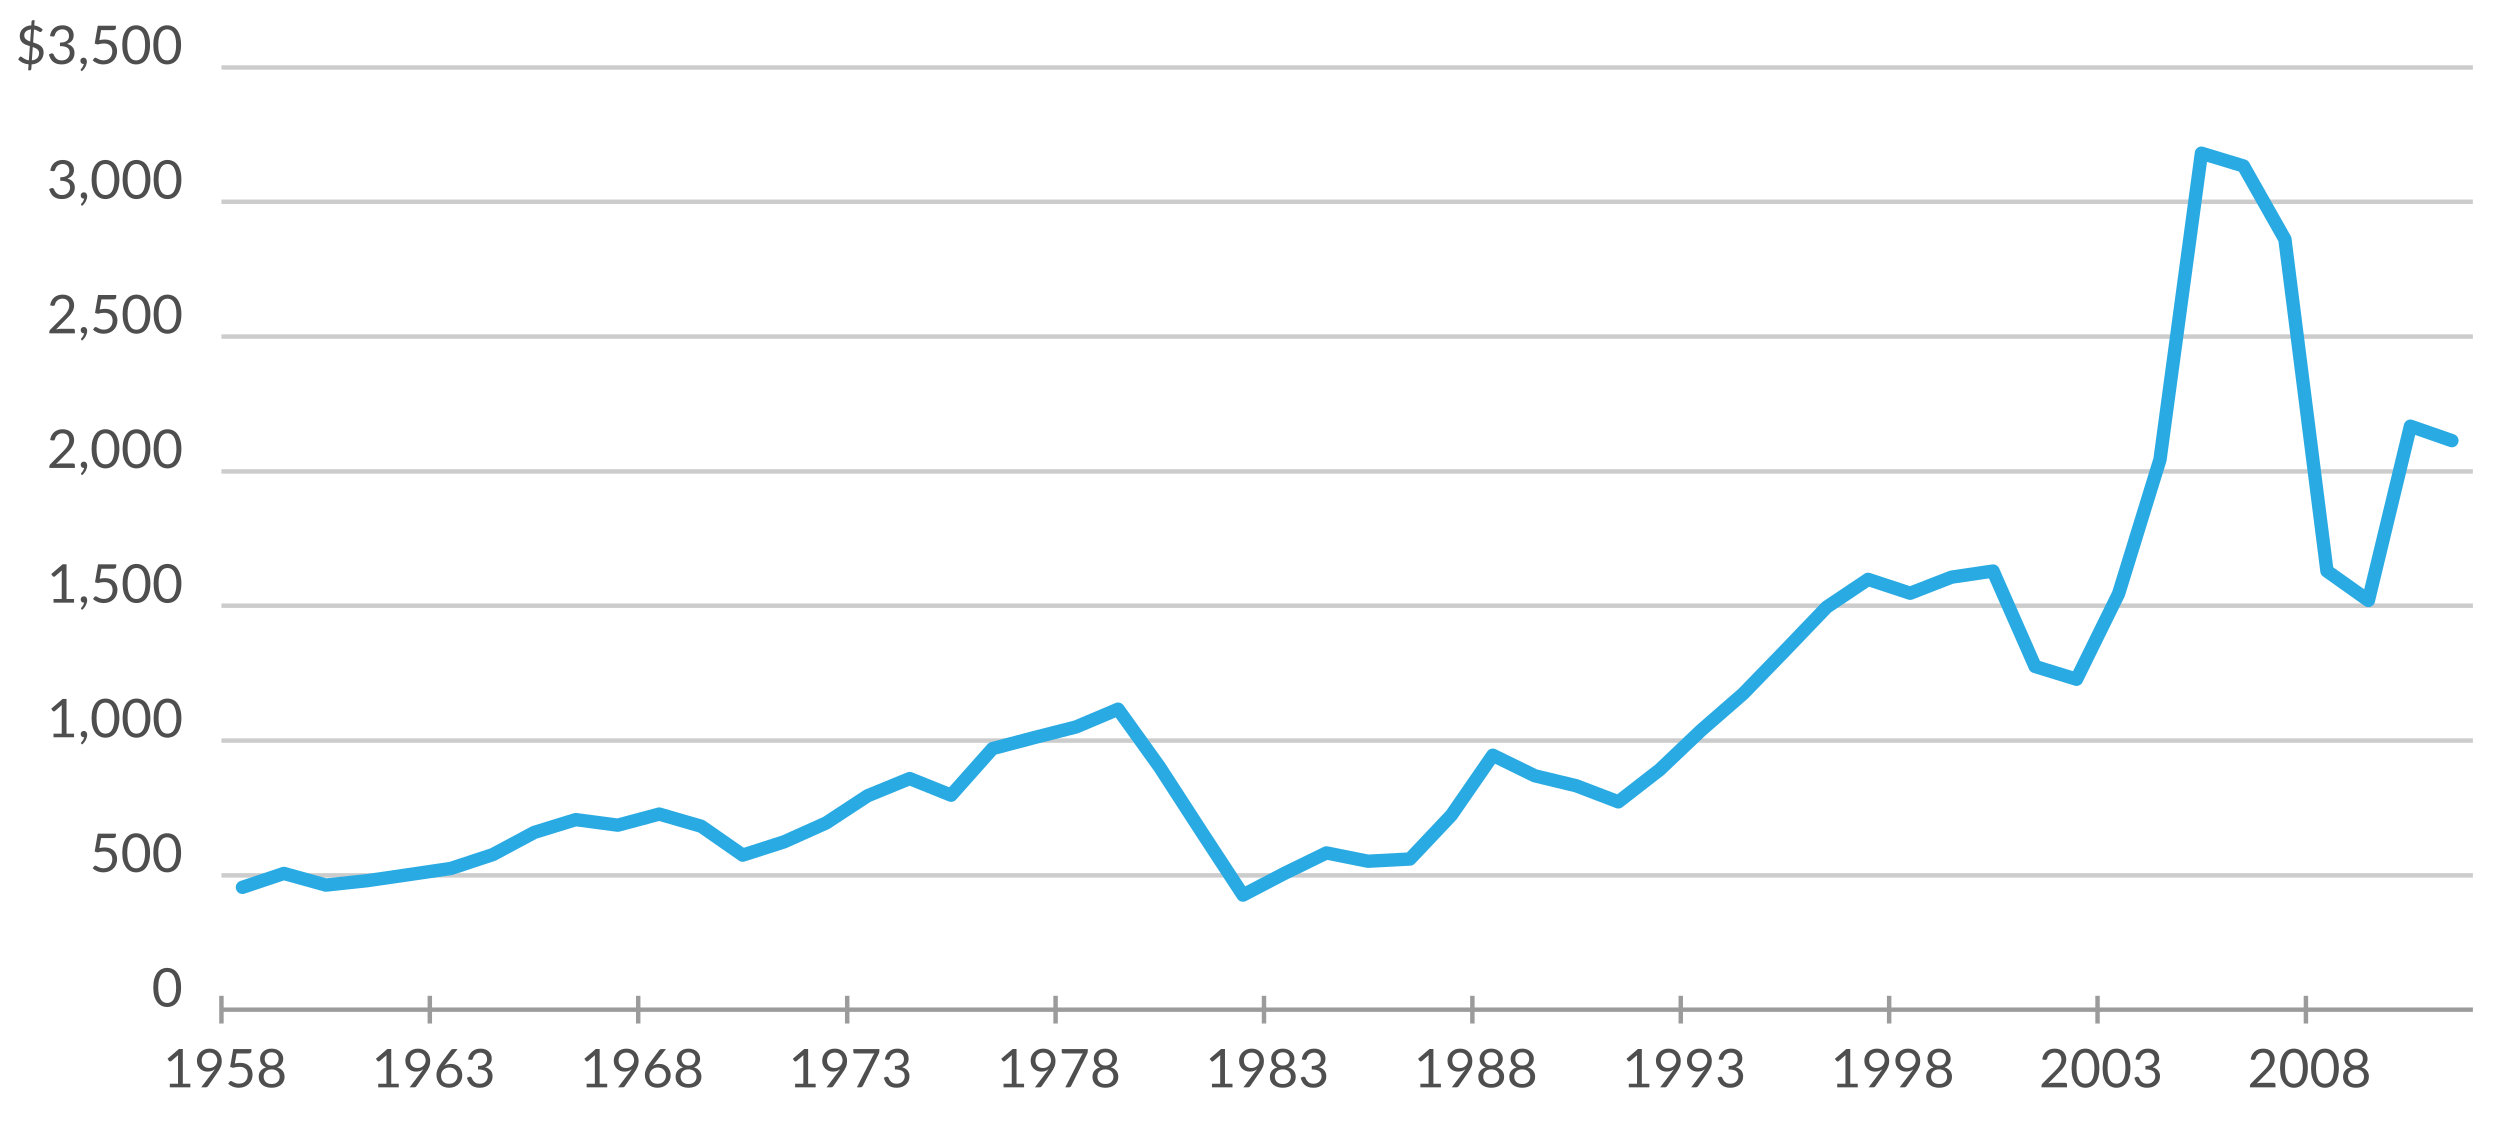
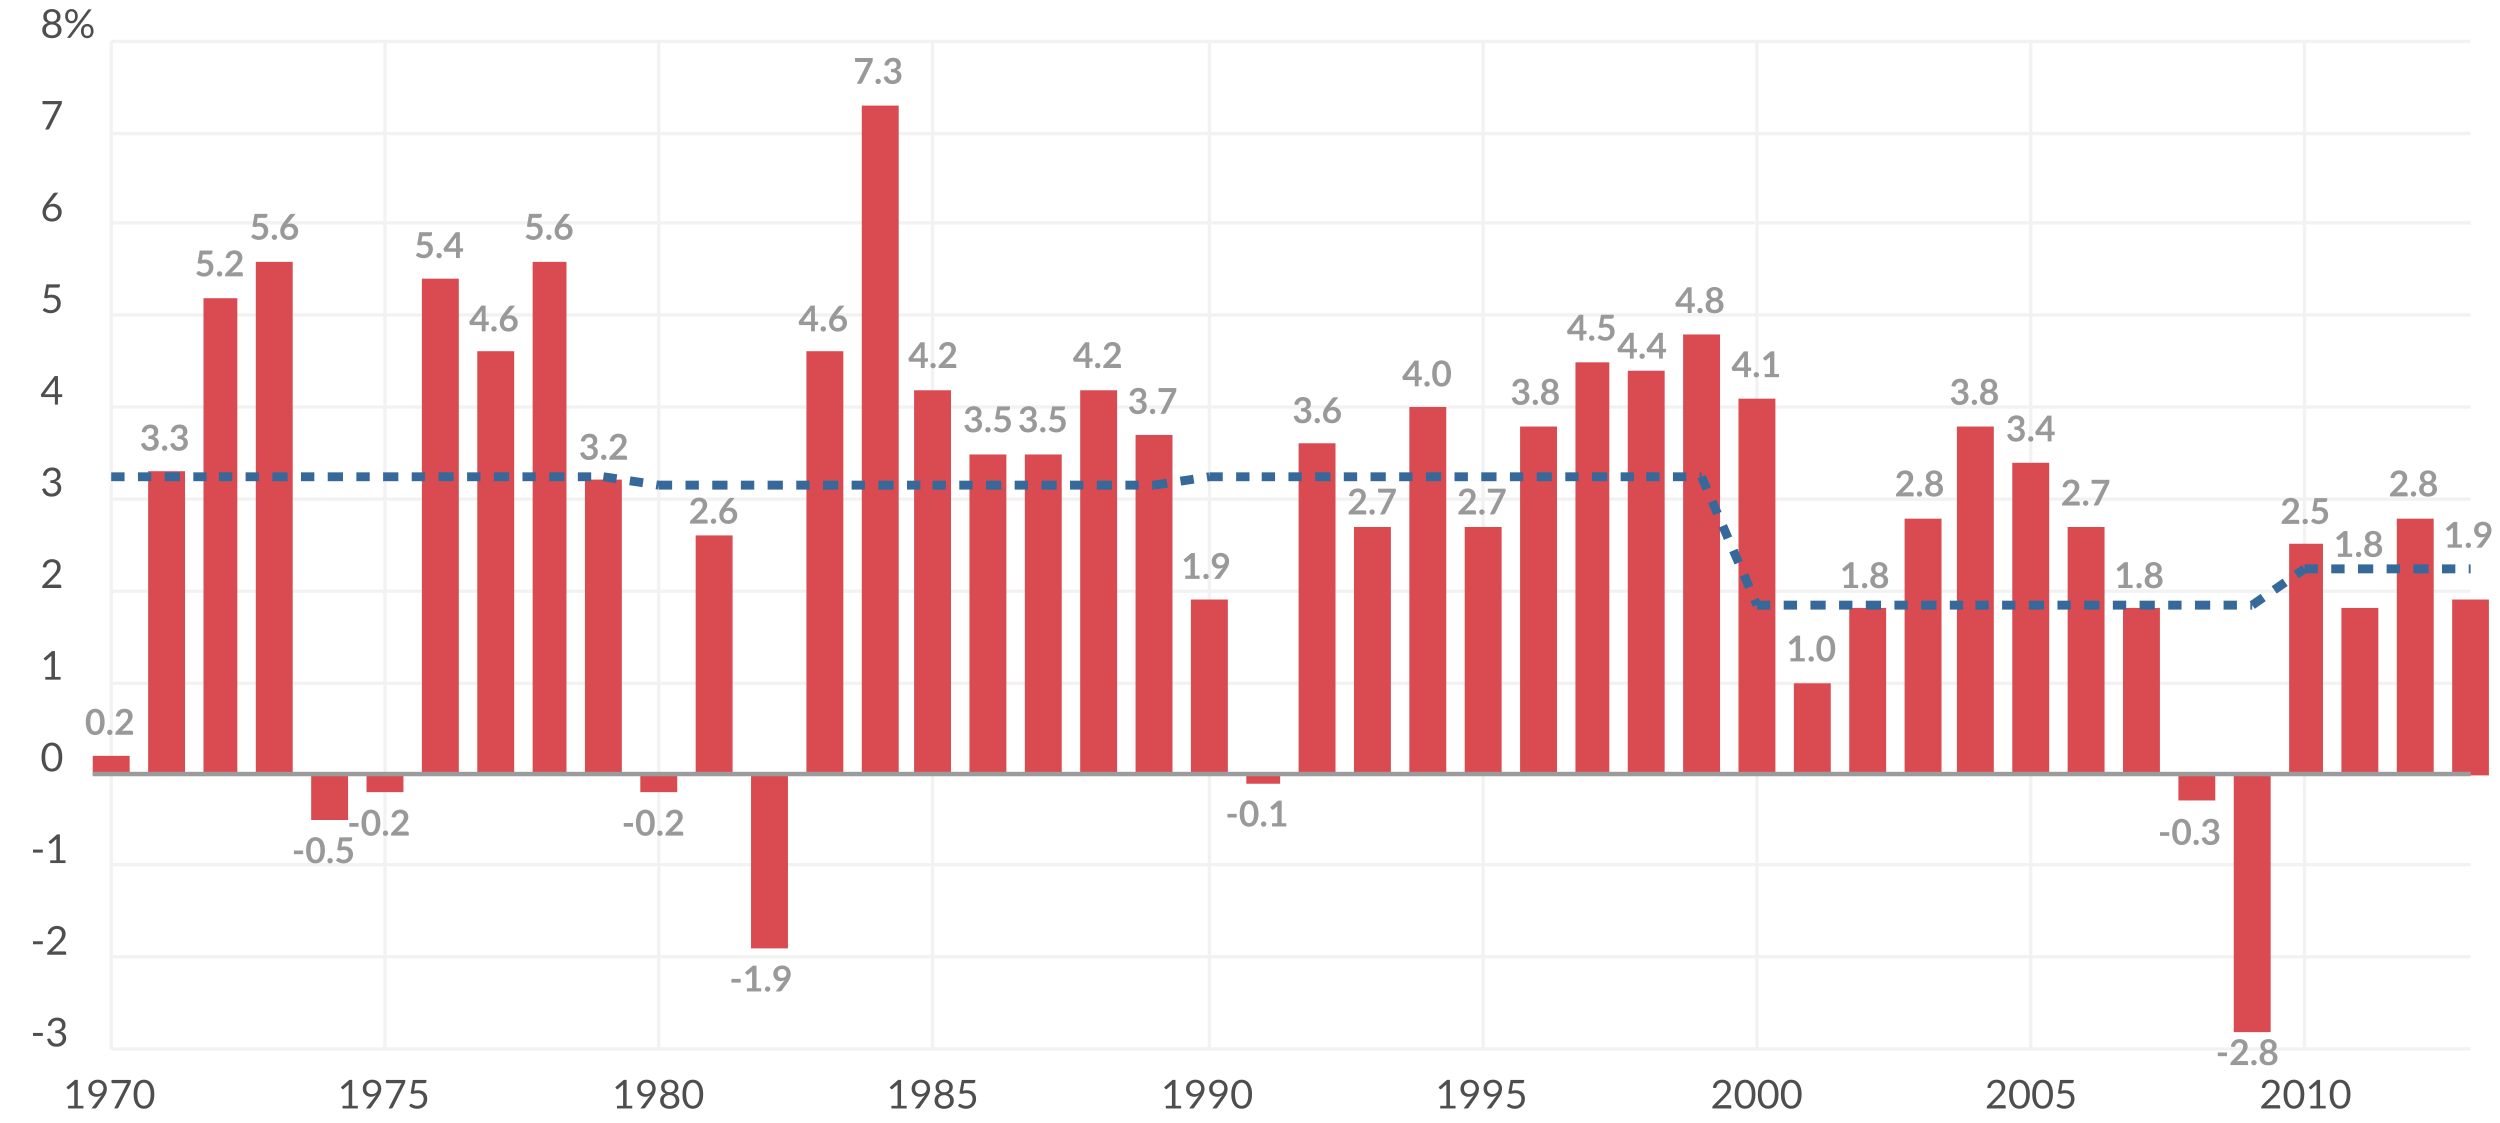
<svg xmlns="http://www.w3.org/2000/svg" width="561" height="252" viewBox="0 0 561 252">
  <style>text, tspan { font-family: 'Lato'; } .heavy { font-weight: 700; }</style>
-   <path stroke="#CDCCCC" stroke-linejoin="round" stroke-miterlimit="10" d="M49.69 196.437h505.224M49.69 166.18h505.224M49.69 135.92h505.224M49.69 105.79h505.224M49.69 75.53h505.224M49.69 45.275h505.224M49.69 15.14h505.224" fill="none" />
-   <path stroke="#9B9B9B" stroke-linejoin="round" stroke-miterlimit="10" fill="none" d="M49.69 226.57h505.224M49.69 223.458v6.226m46.762-6.226v6.226m46.762-6.226v6.226m46.9-6.226v6.226m46.76-6.226v6.226m46.764-6.226v6.226m46.762-6.226v6.226m46.763-6.226v6.226m46.762-6.226v6.226m46.763-6.226v6.226m46.76-6.226v6.226" />
-   <path stroke="#29AAE2" stroke-width="3" stroke-linecap="round" stroke-linejoin="round" stroke-miterlimit="10" fill="none" d="M54.407 199.114L63.704 196l9.435 2.615 9.297-.995 9.434-1.37 9.3-1.37 9.433-3.112 9.298-4.98 9.3-2.866 9.433 1.247 9.298-2.492 9.436 2.74 9.298 6.475 9.297-2.99 9.436-4.233 9.297-6.1 9.435-3.86 9.298 3.734 9.297-10.46 9.436-2.49 9.296-2.365 9.435-3.985 9.298 12.95 9.434 14.567 9.298 14.194 9.298-4.855 9.434-4.605 9.3 1.866 9.433-.495 9.298-9.837 9.297-13.45 9.435 4.61 9.298 2.24 9.433 3.61 9.3-7.22 9.297-8.84 9.435-8.22 9.298-9.587 9.433-9.837 9.297-6.225 9.435 3.113 9.298-3.61 9.298-1.37 9.434 21.417 9.298 2.863 9.434-19.176 9.298-30.133L494 34.38l9.434 2.863 9.298 16.436 9.435 74.46 9.298 6.6 9.433-39.1 9.298 3.238" />
-   <path clip-rule="evenodd" fill="none" d="M49.69 227.316h505.908v-212.3H49.688v212.3z" />
-   <text transform="translate(34.04 225.879)" fill="#4E4E4E" font-size="12">0</text>
-   <text transform="translate(20.121 195.666)">
-     <tspan x="0" y="0" fill="#4E4E4E" font-size="12">500</tspan>
-   </text>
-   <text transform="translate(10.509 165.445)">
-     <tspan x="0" y="0" fill="#4E4E4E" font-size="12">1,000</tspan>
-   </text>
-   <text transform="translate(10.509 135.232)">
-     <tspan x="0" y="0" fill="#4E4E4E" font-size="12">1,500</tspan>
-   </text>
-   <text transform="translate(10.509 105.011)">
-     <tspan x="0" y="0" fill="#4E4E4E" font-size="12">2,000</tspan>
-   </text>
-   <text transform="translate(10.509 74.798)">
-     <tspan x="0" y="0" fill="#4E4E4E" font-size="12">2,500</tspan>
-   </text>
-   <text transform="translate(10.509 44.577)">
-     <tspan x="0" y="0" fill="#4E4E4E" font-size="12">3,000</tspan>
-   </text>
-   <text transform="translate(3.477 14.364)">
-     <tspan x="0" y="0" fill="#4E4E4E" font-size="12">$3,500</tspan>
-   </text>
-   <text transform="translate(36.602 244)">
-     <tspan x="0" y="0" fill="#4E4E4E" font-size="12">1958</tspan>
-   </text>
-   <text transform="translate(83.373 244)">
-     <tspan x="0" y="0" fill="#4E4E4E" font-size="12">1963</tspan>
-   </text>
-   <text transform="translate(130.144 244)">
-     <tspan x="0" y="0" fill="#4E4E4E" font-size="12">1968</tspan>
-   </text>
-   <text transform="translate(176.922 244)">
-     <tspan x="0" y="0" fill="#4E4E4E" font-size="12">1973</tspan>
-   </text>
-   <text transform="translate(223.692 244)">
-     <tspan x="0" y="0" fill="#4E4E4E" font-size="12">1978</tspan>
-   </text>
-   <text transform="translate(270.463 244)">
-     <tspan x="0" y="0" fill="#4E4E4E" font-size="12">1983</tspan>
-   </text>
-   <text transform="translate(317.232 244)">
-     <tspan x="0" y="0" fill="#4E4E4E" font-size="12">1988</tspan>
-   </text>
-   <text transform="translate(364.003 244)">
-     <tspan x="0" y="0" fill="#4E4E4E" font-size="12">1993</tspan>
-   </text>
-   <text transform="translate(410.773 244)">
-     <tspan x="0" y="0" fill="#4E4E4E" font-size="12">1998</tspan>
-   </text>
-   <text transform="translate(457.543 244)">
-     <tspan x="0" y="0" fill="#4E4E4E" font-size="12">2003</tspan>
-   </text>
-   <text transform="translate(504.322 244)">
-     <tspan x="0" y="0" fill="#4E4E4E" font-size="12">2008</tspan>
-   </text>
-   <path fill="none" d="M20-323.946h610v38.612H20z" />
-   <path stroke="#CDCCCC" stroke-linejoin="round" stroke-miterlimit="10" d="M89.166-235.05h539.092M89.166-215.082h539.092m-539.092 19.97h539.092M89.166-175.144h539.092m-539.092 19.97h539.092M89.166-135.207h539.092m-539.092 19.97h539.092M89.166-95.27h539.092M89.166-75.298h539.092M89.166-55.33h539.092" fill="none" />
-   <path stroke="#9B9B9B" stroke-linejoin="round" stroke-miterlimit="10" fill="none" d="M89.3-35.406h538.958" />
-   <path stroke="#6DAADC" stroke-width="3" stroke-linecap="round" stroke-linejoin="round" stroke-miterlimit="10" d="M586.17-203.987l27.733-18.86m-56.58 19.97l28.846-1.11m-57.69 4.437l28.844-3.328m-56.578 22.188l27.734-18.86m-56.578-14.422l28.844 33.282m-56.578 34.39l27.734-67.672m-56.578 82.095l28.844-14.422m-56.58 33.282l27.736-18.86m-56.58 15.532l28.845 3.328m-57.69-22.188l28.845 18.86m-56.578-5.547l27.734-13.313m-56.577 21.08l28.844-7.767m-56.58 1.11l27.735 6.655m-56.578-4.437l28.844-2.22m-56.578 16.642l27.734-14.422m-56.578 23.297l28.844-8.875M131.322-91.94l28.844-3.327m-56.58 5.546l27.735-2.22" fill="none" />
-   <path stroke="#F19240" stroke-width="3" stroke-linecap="round" stroke-linejoin="round" stroke-miterlimit="10" d="M586.17-77.518l27.733-8.875m-56.58 2.22l28.846 6.655m-57.69 0l28.844-6.656M500.746-71.97l27.734-5.547m-56.578-7.766l28.844 13.313m-56.578 8.875l27.734-22.188m-56.578 25.515l28.844-3.328m-56.58 7.766l27.736-4.438m-56.58 2.22l28.845 2.218m-57.69-6.656l28.845 4.437m-56.578 1.11l27.734-5.545m-56.577 4.436l28.844 1.11m-56.58-3.328l27.735 2.22m-56.578-1.11l28.844-1.11M189.01-53.11l27.734-5.548m-56.578 7.765l28.844-2.22m-57.688 3.33l28.844-1.11m-56.58 1.11h27.735" fill="none" />
-   <path stroke="#9B9B9B" stroke-linejoin="round" stroke-miterlimit="10" d="M668.25-38.165v5.52m-57.035-5.52v5.52m-56.264-5.52v5.52m-57.078-5.52v5.52m-56.26-5.52v5.52m-57.08-5.52v5.52m-56.263-5.52v5.52m-57.078-5.52v5.52m-56.263-5.52v5.52m-57.08-5.52v5.52m-56.263-5.52v5.52" fill="none" />
-   <path fill="none" d="M19.726-285.333h608.258v86H19.726z" />
+   <path stroke="#F2F2F2" stroke-width=".75" stroke-linejoin="round" stroke-miterlimit="10" d="M24.956 9.3h529.45M24.956 29.967h529.45M24.956 50.004h529.45M24.956 70.67h529.45M24.956 91.333h529.45M24.956 112h529.45m-529.45 20.663h529.45m-529.45 20.665h529.45m-529.45 40.705h529.45m-529.45 20.664h529.45m-529.45 20.665h529.45M517.13 9.3v226.063M455.694 9.3v226.063M394.26 9.3v226.063M332.822 9.3v226.063M271.388 9.3v226.063M209.262 9.3v226.063M147.827 9.3v226.063M86.39 9.3v226.063M24.957 9.3v226.063" fill="none" />
+   <path fill="#D94B51" d="M550.264 134.543h8.247v39.45h-8.246v-39.45zm-12.426-18.16h8.284v57.61h-8.284v-57.61zm-12.425 20.038h8.284v37.573h-8.284V136.42zM513.68 122.02h7.593v51.975h-7.594v-51.975zm-12.426 109.587h8.282v-57.612h-8.282v57.612zm-12.426-51.976h8.283v-5.637h-8.282v5.636zm-12.426-43.21h8.284v37.573h-8.284V136.42zm-12.424-18.16h8.284v55.733h-8.284V118.26zm-12.425-14.402h8.283v70.135h-8.283v-70.135zm-12.425-8.14h8.283v78.275h-8.282V95.718zm-11.735 20.665h8.284v57.61h-8.284v-57.61zm-12.425 20.038h8.283v37.573h-8.282V136.42zm-12.426 16.908h8.283v20.665h-8.283v-20.665zm-12.425-63.872h8.283v84.538h-8.283V89.456zM377.69 75.053h8.285v98.94h-8.284v-98.94zm-12.423 8.14h8.284v90.8h-8.283v-90.8zm-11.735-1.88h7.594v92.68h-7.594v-92.68zM341.107 95.72h8.282v78.275h-8.283V95.718zm-12.425 22.543h8.283v55.733h-8.283V118.26zm-12.426-26.926h8.284v82.66h-8.284v-82.66zM303.83 118.26h8.285v55.733h-8.284V118.26zm-12.424-18.785h8.283v74.518h-8.284V99.475zm-11.735 76.398h7.594v-1.88h-7.593v1.88zm-12.424-41.33h8.284v39.45h-8.284v-39.45zM254.82 97.596h8.285v76.397h-8.284V97.596zm-12.424-10.02h8.283v86.418h-8.284V87.577zM229.97 101.98h8.284v72.013h-8.284V101.98zm-12.425 0h8.284v72.013h-8.285V101.98zM205.12 87.576h8.284v86.417h-8.283V87.577zm-11.734-63.873h8.283v150.29h-8.284V23.704zM180.96 78.81h8.284v95.183h-8.284V78.81zm-12.425 134.008h8.283v-38.825h-8.283v38.825zM156.11 120.14h8.284v53.853h-8.284V120.14zm-12.425 57.61h8.284v-3.757h-8.285v3.758zm-12.425-70.134h8.283v66.377h-8.283v-66.377zM119.525 58.77h7.593v115.223h-7.593V58.77zM107.1 78.81h8.284v95.183H107.1V78.81zM94.674 62.528h8.284v111.465h-8.284V62.528zM82.25 177.75h8.283v-3.757H82.25v3.758zm-12.426 6.264h8.284v-10.02h-8.284v10.02zM57.4 58.77h8.283v115.223H57.4V58.77zm-11.736 8.142h7.593v107.08h-7.593V66.913zM33.24 105.737h8.283v68.256H33.24v-68.256zM20.812 169.61h8.284v4.383h-8.284v-4.383z" />
+   <path stroke="#9B9B9B" stroke-linejoin="round" stroke-miterlimit="10" fill="none" d="M20.813 173.69h533.592" />
+   <path stroke="#36699A" stroke-width="2" stroke-linejoin="round" stroke-miterlimit="10" stroke-dasharray="3,3" d="M541.98 127.654h12.425m-24.85 0h12.425m-24.85 0h12.425m-24.16 8.14l11.735-8.14m-24.16 8.14h12.425m-24.85 0h12.425m-24.85 0h12.425m-24.85 0h12.425m-24.85 0h12.425m-24.16 0h11.733m-24.16 0h12.426m-24.85 0h12.426m-24.85 0h12.425m-24.852-28.805l12.426 28.805m-24.852-28.806h12.425m-24.16 0h11.735m-24.16 0h12.426m-24.85 0h12.424m-24.85 0h12.425m-24.85 0H320.4m-24.852 0h12.426m-24.85 0h12.424m-24.16 0h11.735m-24.16 1.878l12.425-1.88m-24.85 1.88h12.425m-24.85 0h12.424m-24.85 0h12.426m-24.85 0h12.425m-24.16 0h11.734m-24.16 0h12.425m-24.85 0h12.425m-24.85 0h12.424m-24.85 0h12.426m-24.85-1.88l12.424 1.88m-24.16-1.88H135.4m-24.16 0h12.426m-24.85 0h12.425m-24.85 0h12.427m-24.85 0H86.39m-24.85 0h12.426m-24.85 0H61.54m-24.16 0h11.735m-24.16 0H37.38" fill="none" />
+   <text transform="translate(19.048 164.881)" fill="#999" class="heavy" font-size="8">0.2</text>
+   <text transform="translate(31.364 101.099)" fill="#999" class="heavy" font-size="8">3.3</text>
+   <text transform="translate(43.681 62.008)" fill="#999" class="heavy" font-size="8">5.2</text>
+   <text transform="translate(55.997 53.779)" fill="#999" class="heavy" font-size="8">5.6</text>
+   <text transform="translate(65.496 193.685)" fill="#999" class="heavy" font-size="8">-0.5</text>
+   <text transform="translate(77.933 187.512)" fill="#999" class="heavy" font-size="8">-0.2</text>
+   <text transform="translate(92.946 57.894)" fill="#999" class="heavy" font-size="8">5.4</text>
+   <text transform="translate(105.262 74.353)" fill="#999" class="heavy" font-size="8">4.6</text>
+   <text transform="translate(117.578 53.779)" fill="#999" class="heavy" font-size="8">5.6</text>
+   <text transform="translate(129.894 103.157)" fill="#999" class="heavy" font-size="8">3.2</text>
+   <text transform="translate(139.514 187.512)" fill="#999" class="heavy" font-size="8">-0.2</text>
+   <text transform="translate(154.526 117.502)" fill="#999" class="heavy" font-size="8">2.6</text>
+   <text transform="translate(163.68 222.489)" fill="#999" class="heavy" font-size="8">-1.9</text>
+   <text transform="translate(179.159 74.353)" fill="#999" class="heavy" font-size="8">4.6</text>
+   <text transform="translate(191.475 18.802)" fill="#999" class="heavy" font-size="8">7.3</text>
+   <text transform="translate(203.791 82.582)" fill="#999" class="heavy" font-size="8">4.2</text>
+   <text transform="translate(216.107 96.984)" fill="#999" class="heavy" font-size="8">3.5</text>
+   <text transform="translate(228.423 96.984)" fill="#999" class="heavy" font-size="8">3.5</text>
+   <text transform="translate(240.74 82.582)" fill="#999" class="heavy" font-size="8">4.2</text>
+   <text transform="translate(253.056 92.87)" fill="#999" class="heavy" font-size="8">3.7</text>
+   <text transform="translate(265.044 129.904)" fill="#999" class="heavy" font-size="8">1.9</text>
+   <text transform="translate(274.992 185.455)" fill="#999" class="heavy" font-size="8">-0.1</text>
+   <text transform="translate(290.004 94.927)" fill="#999" class="heavy" font-size="8">3.6</text>
+   <text transform="translate(302.319 115.444)" fill="#999" class="heavy" font-size="8">2.7</text>
+   <text transform="translate(314.636 86.697)" fill="#999" class="heavy" font-size="8">4.0</text>
+   <text transform="translate(326.952 115.444)" fill="#999" class="heavy" font-size="8">2.7</text>
+   <text transform="translate(338.94 90.813)" fill="#999" class="heavy" font-size="8">3.8</text>
+   <text transform="translate(351.585 76.41)" fill="#999" class="heavy" font-size="8">4.5</text>
+   <text transform="translate(362.9 80.468)" fill="#999" class="heavy" font-size="8">4.4</text>
+   <text transform="translate(375.889 70.237)" fill="#999" class="heavy" font-size="8">4.8</text>
+   <text transform="translate(388.533 84.64)" fill="#999" class="heavy" font-size="8">4.1</text>
+   <text transform="translate(400.85 148.421)" fill="#999" class="heavy" font-size="8">1.0</text>
+   <text transform="translate(412.838 131.961)" fill="#999" class="heavy" font-size="8">1.8</text>
+   <text transform="translate(425.153 111.387)" fill="#999" class="heavy" font-size="8">2.8</text>
+   <text transform="translate(437.47 90.813)" fill="#999" class="heavy" font-size="8">3.8</text>
+   <text transform="translate(450.114 99.043)" fill="#999" class="heavy" font-size="8">3.4</text>
+   <text transform="translate(462.431 113.444)" fill="#999" class="heavy" font-size="8">2.7</text>
+   <text transform="translate(474.418 131.961)" fill="#999" class="heavy" font-size="8">1.8</text>
+   <text transform="translate(484.245 189.57)" fill="#999" class="heavy" font-size="8">-0.3</text>
+   <text transform="translate(497.216 239.006)" fill="#999" class="heavy" font-size="8">-2.8</text>
+   <text transform="translate(511.695 117.559)" fill="#999" class="heavy" font-size="8">2.5</text>
+   <text transform="translate(523.684 124.961)" fill="#999" class="heavy" font-size="8">1.8</text>
+   <text transform="translate(535.999 111.387)" fill="#999" class="heavy" font-size="8">2.8</text>
+   <text transform="translate(548.315 122.904)" fill="#999" class="heavy" font-size="8">1.9</text>
+   <text transform="translate(6.843 234.813)" fill="#4E4E4E" font-size="8.93">-3</text>
+   <text transform="translate(6.843 214.238)" fill="#4E4E4E" font-size="8.93">-2</text>
+   <text transform="translate(6.843 193.665)" fill="#4E4E4E" font-size="8.93">-1</text>
+   <text transform="translate(9.052 173.09)" fill="#4E4E4E" font-size="8.93">0</text>
+   <text transform="translate(9.052 152.515)" fill="#4E4E4E" font-size="8.93">1</text>
+   <text transform="translate(9.052 131.94)" fill="#4E4E4E" font-size="8.93">2</text>
+   <text transform="translate(9.052 111.366)" fill="#4E4E4E" font-size="8.93">3</text>
+   <text transform="translate(9.052 90.791)" fill="#4E4E4E" font-size="8.93">4</text>
+   <text transform="translate(9.052 70.217)" fill="#4E4E4E" font-size="8.93">5</text>
+   <text transform="translate(9.052 49.643)" fill="#4E4E4E" font-size="8.93">6</text>
+   <text transform="translate(9.052 29.069)" fill="#4E4E4E" font-size="8.93">7</text>
+   <text transform="translate(9.052 8.494)" fill="#4E4E4E" font-size="8.93">8%</text>
+   <text transform="translate(14.175 248.745)" fill="#4E4E4E" font-size="8.93">1970</text>
+   <text transform="translate(75.755 248.745)" fill="#4E4E4E" font-size="8.93">1975</text>
+   <text transform="translate(137.336 248.745)" fill="#4E4E4E" font-size="8.93">1980</text>
+   <text transform="translate(198.917 248.745)" fill="#4E4E4E" font-size="8.93">1985</text>
+   <text transform="translate(260.497 248.745)" fill="#4E4E4E" font-size="8.93">1990</text>
+   <text transform="translate(322.077 248.745)" fill="#4E4E4E" font-size="8.93">1995</text>
+   <text transform="translate(383.824 248.745)" fill="#4E4E4E" font-size="8.93">2000</text>
+   <text transform="translate(445.406 248.745)" fill="#4E4E4E" font-size="8.93">2005</text>
+   <text transform="translate(506.986 248.745)" fill="#4E4E4E" font-size="8.93">2010</text>
</svg>
